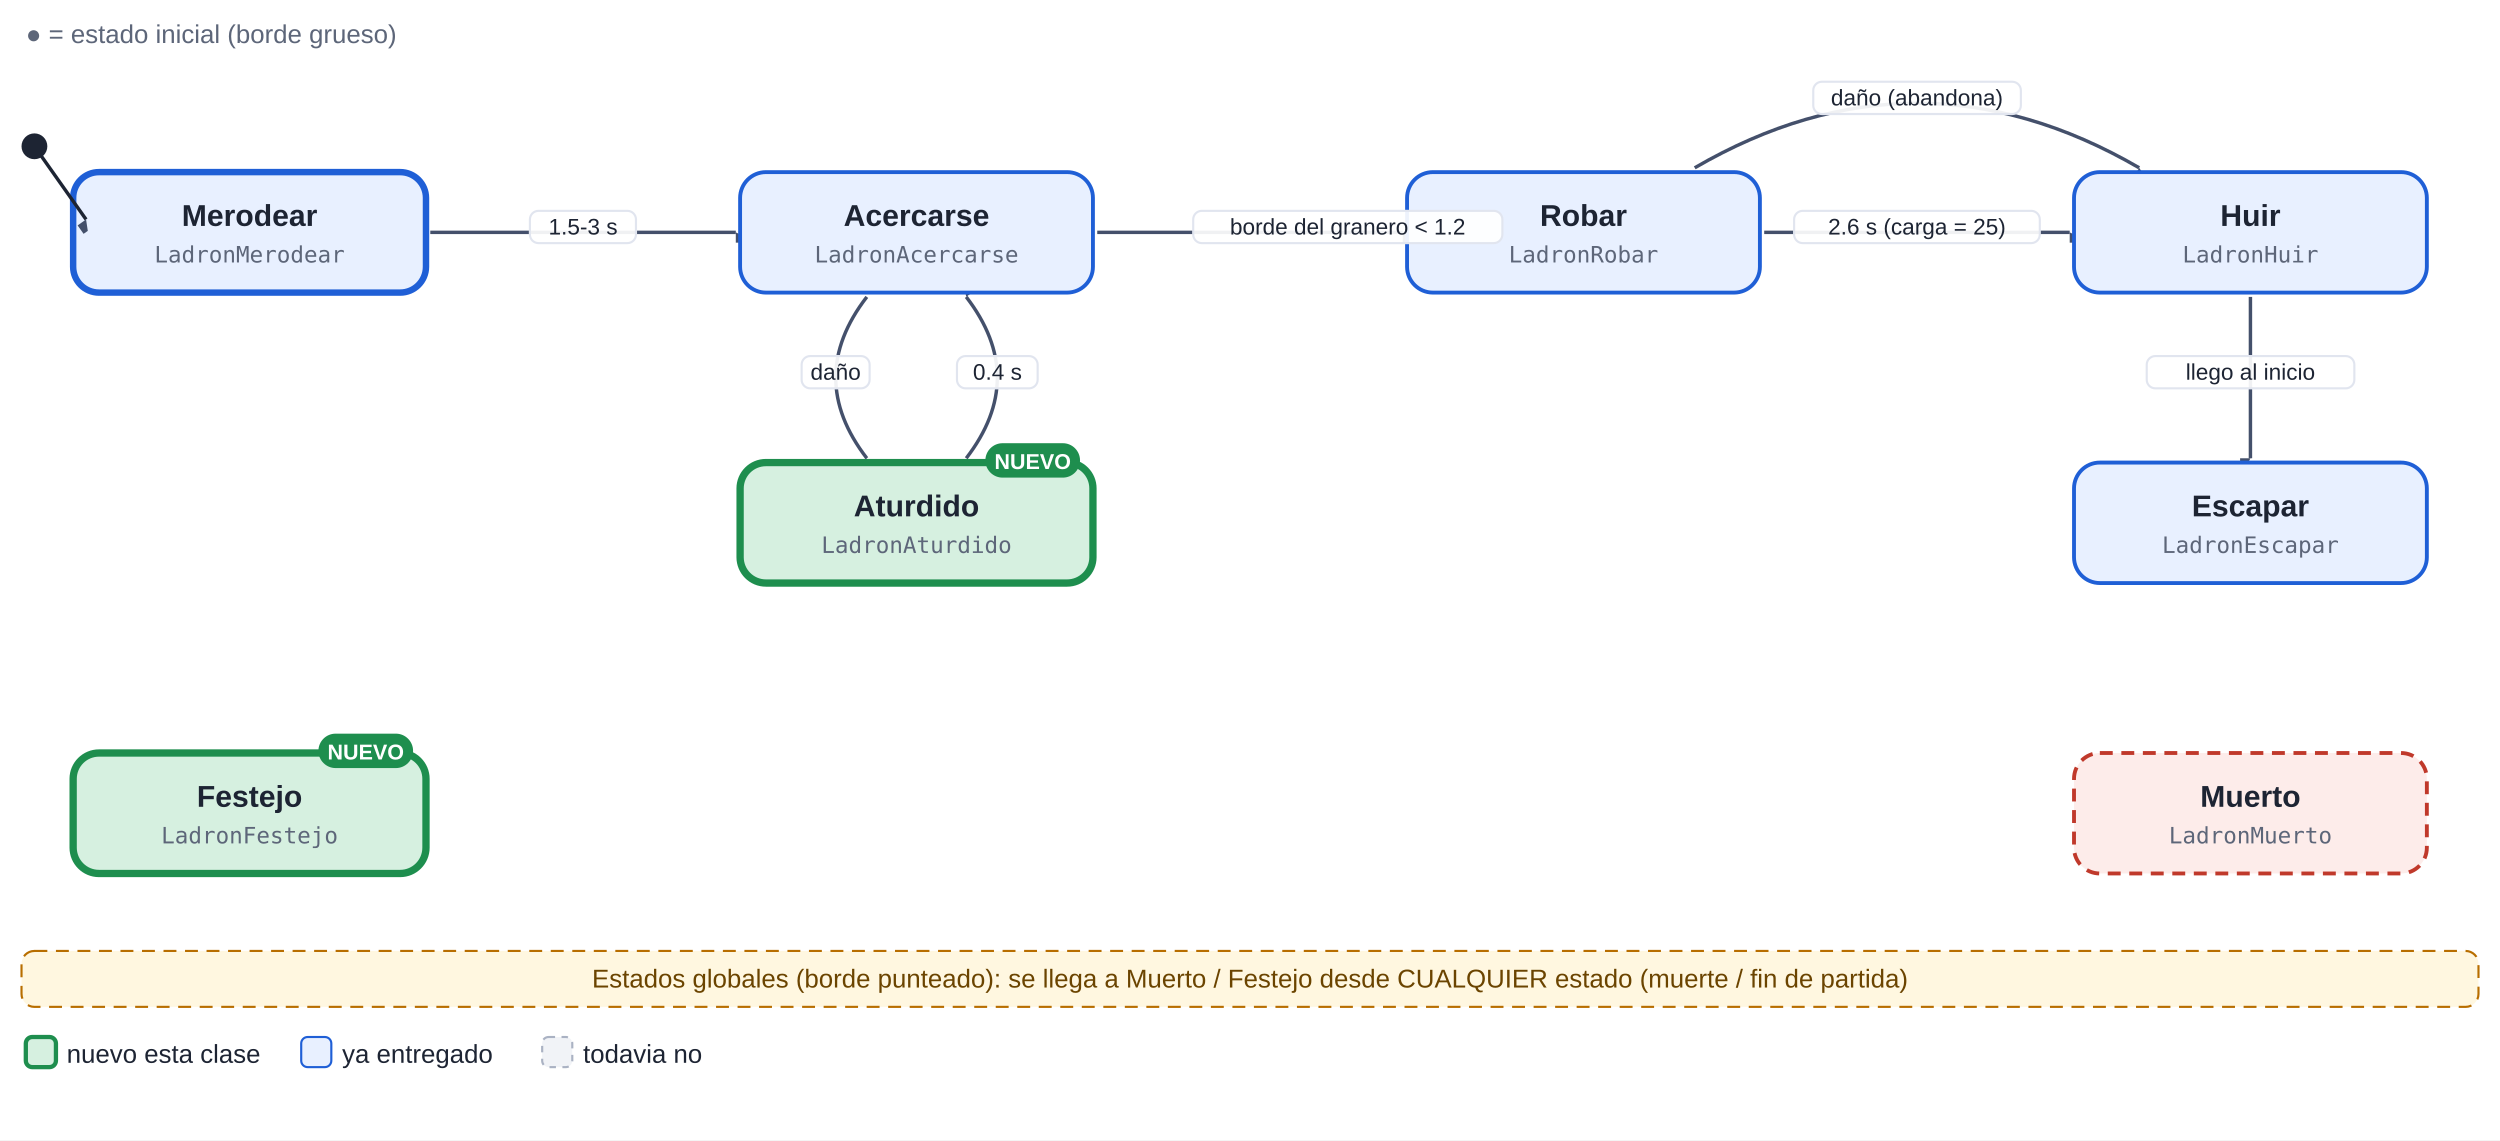
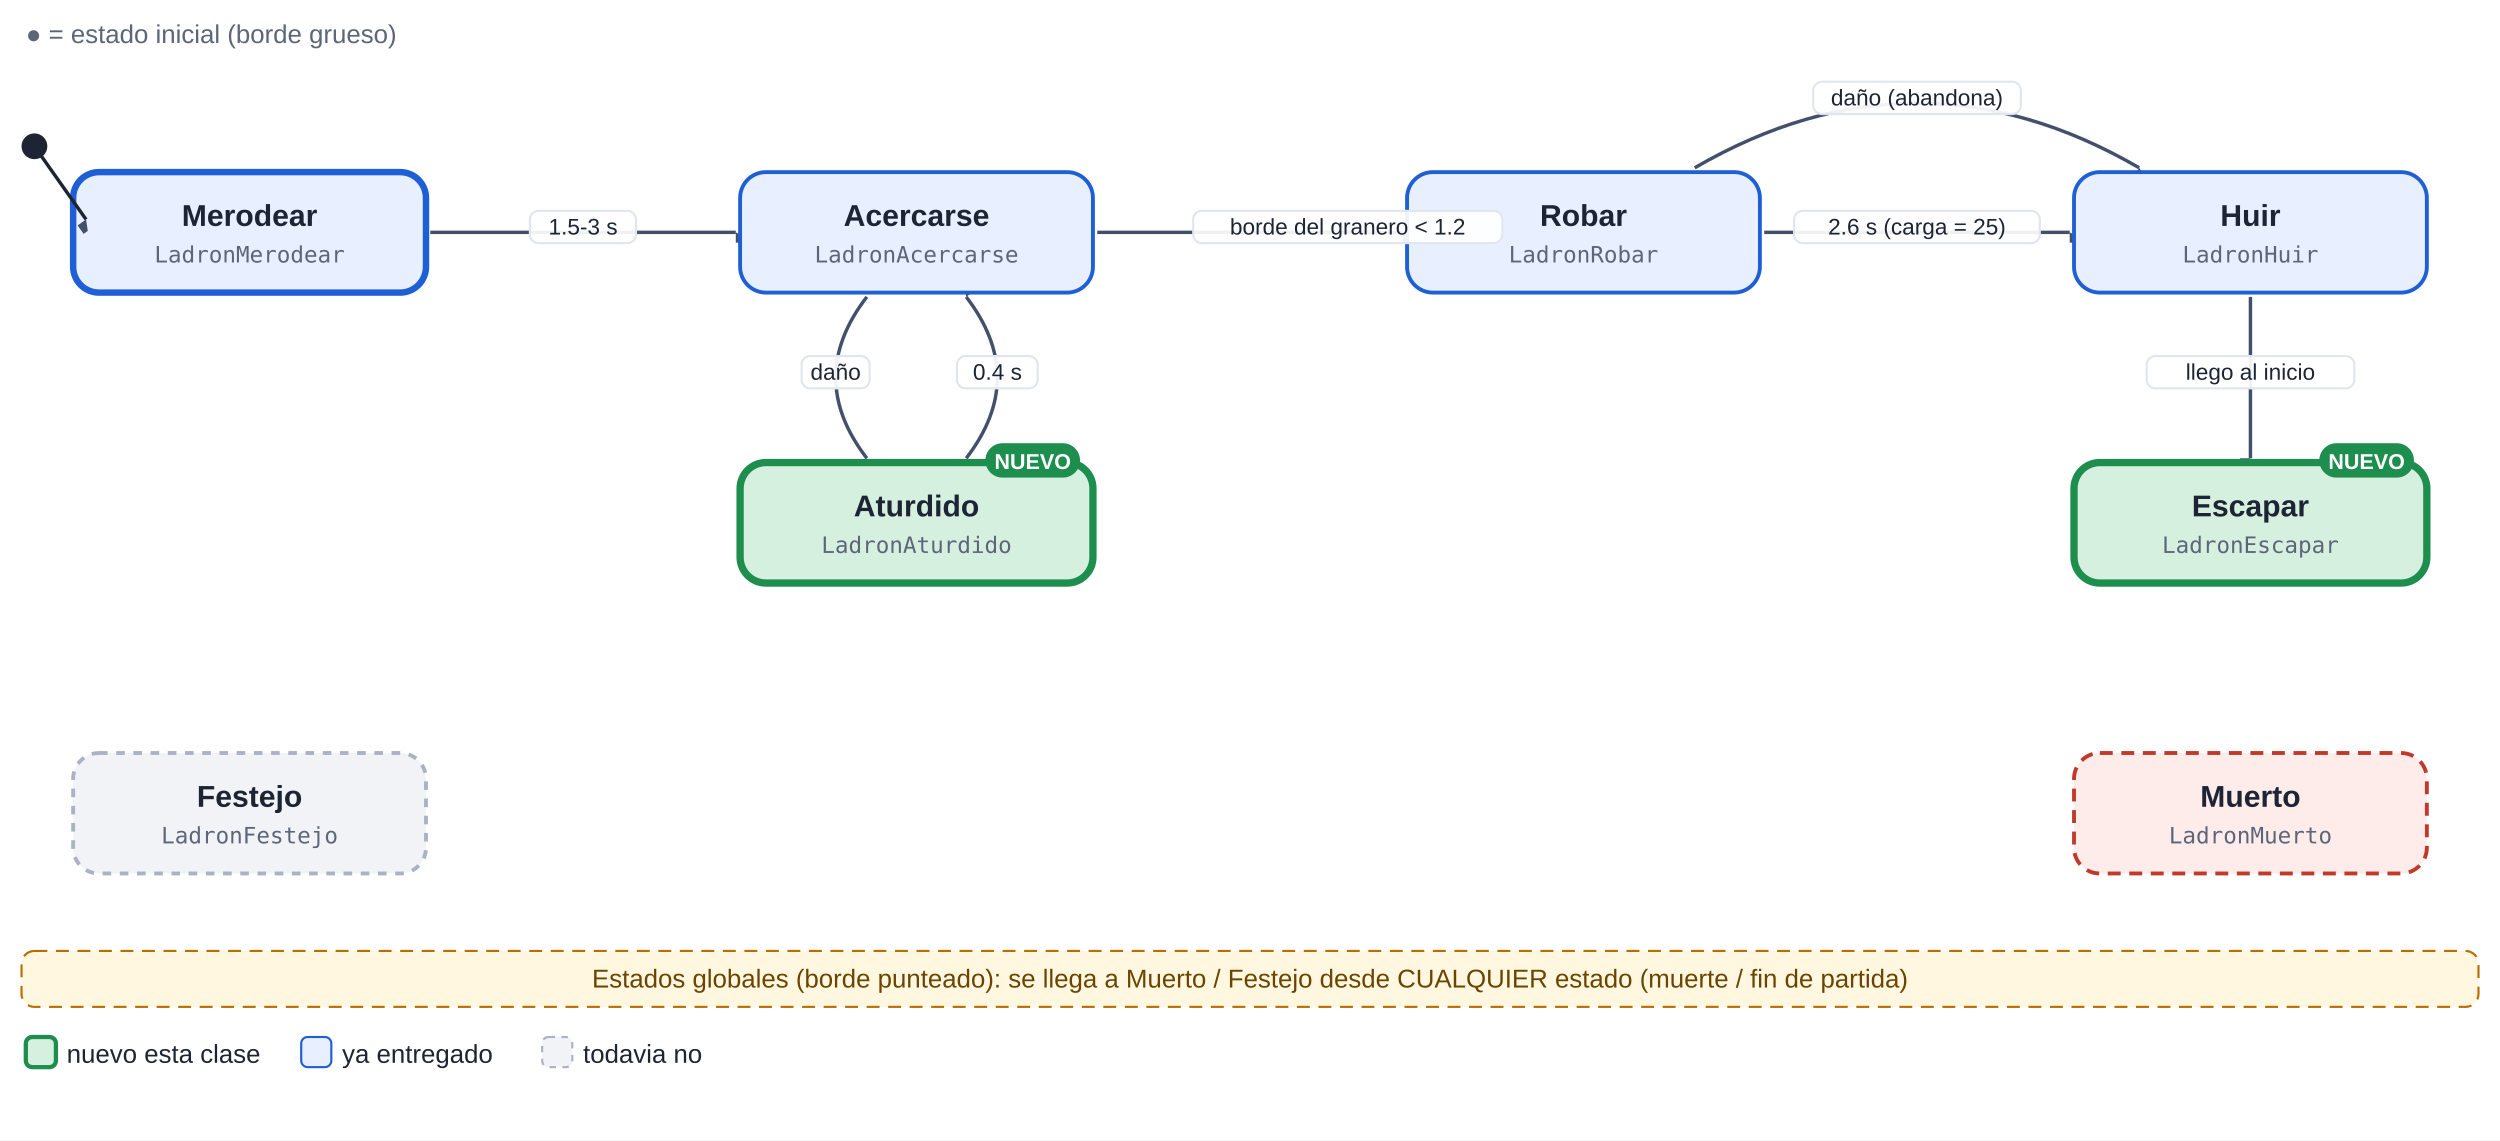
<svg xmlns="http://www.w3.org/2000/svg" viewBox="0 0 1162 530" width="1162" height="530" aria-label="Diagrama de estados de Ladron" role="img">
  <rect x="0" y="0" width="1162" height="530" fill="#ffffff" />
  <defs>
    <marker id="d6" markerheight="8" markerwidth="8" orient="auto-start-reverse" refx="9" refy="5" viewbox="0 0 10 10">
      <path d="M0,0 L10,5 L0,10 z" fill="#44506b" />
    </marker>
  </defs>
  <path d="M200.0,108.0 L342.0,108.0" fill="none" marker-end="url(#d6)" stroke="#44506b" stroke-width="1.6" />
  <path d="M510.0,108.0 L652.0,108.0" fill="none" marker-end="url(#d6)" stroke="#44506b" stroke-width="1.6" />
  <path d="M820.0,108.0 L962.0,108.0" fill="none" marker-end="url(#d6)" stroke="#44506b" stroke-width="1.6" />
  <path d="M1046.0,138.0 L1046.0,213.0" fill="none" marker-end="url(#d6)" stroke="#44506b" stroke-width="1.6" />
  <path d="M402.9,138.0 Q374.0,175.5 402.9,213.0" fill="none" marker-end="url(#d6)" stroke="#44506b" stroke-width="1.6" />
  <path d="M449.1,213.0 Q478.0,175.5 449.1,138.0" fill="none" marker-end="url(#d6)" stroke="#44506b" stroke-width="1.6" />
  <path d="M787.7,78.0 Q891.0,18.0 994.3,78.0" fill="none" marker-end="url(#d6)" stroke="#44506b" stroke-width="1.6" />
  <rect fill="#e8f0ff" height="56" rx="12" stroke="#1f5fd6" stroke-width="3" width="164" x="34.0" y="80.0" />
  <text fill="#1d2433" font-family="system-ui,Arial,sans-serif" font-size="14" font-weight="700" text-anchor="middle" x="116.0" y="105.0">Merodear</text>
  <text fill="#5d6679" font-family="ui-monospace,Consolas,monospace" font-size="10.5" text-anchor="middle" x="116.0" y="122.0">LadronMerodear</text>
  <circle cx="16.0" cy="68.0" fill="#1d2433" r="6" />
  <path d="M16.0,68.0 L40.0,102.0" marker-end="url(#d6)" stroke="#1d2433" stroke-width="1.6" />
  <rect fill="#e8f0ff" height="56" rx="12" stroke="#1f5fd6" stroke-width="1.8" width="164" x="344.0" y="80.0" />
  <text fill="#1d2433" font-family="system-ui,Arial,sans-serif" font-size="14" font-weight="700" text-anchor="middle" x="426.0" y="105.0">Acercarse</text>
  <text fill="#5d6679" font-family="ui-monospace,Consolas,monospace" font-size="10.5" text-anchor="middle" x="426.0" y="122.0">LadronAcercarse</text>
  <rect fill="#e8f0ff" height="56" rx="12" stroke="#1f5fd6" stroke-width="1.8" width="164" x="654.0" y="80.0" />
  <text fill="#1d2433" font-family="system-ui,Arial,sans-serif" font-size="14" font-weight="700" text-anchor="middle" x="736.0" y="105.0">Robar</text>
  <text fill="#5d6679" font-family="ui-monospace,Consolas,monospace" font-size="10.5" text-anchor="middle" x="736.0" y="122.0">LadronRobar</text>
  <rect fill="#e8f0ff" height="56" rx="12" stroke="#1f5fd6" stroke-width="1.8" width="164" x="964.0" y="80.0" />
  <text fill="#1d2433" font-family="system-ui,Arial,sans-serif" font-size="14" font-weight="700" text-anchor="middle" x="1046.0" y="105.0">Huir</text>
  <text fill="#5d6679" font-family="ui-monospace,Consolas,monospace" font-size="10.5" text-anchor="middle" x="1046.0" y="122.0">LadronHuir</text>
-   <rect fill="#e8f0ff" height="56" rx="12" stroke="#1f5fd6" stroke-width="1.8" width="164" x="964.0" y="215.0" />
+   <rect fill="#d6f0e0" height="56" rx="12" stroke="#1e8e4e" stroke-width="3.4" width="164" x="964.0" y="215.0" />
+   <rect fill="#1e8e4e" height="16" rx="8" width="44" x="1078.0" y="206.0" />
+   <text fill="#fff" font-family="system-ui,Arial,sans-serif" font-size="10" font-weight="700" text-anchor="middle" x="1100.0" y="218.0">NUEVO</text>
  <text fill="#1d2433" font-family="system-ui,Arial,sans-serif" font-size="14" font-weight="700" text-anchor="middle" x="1046.0" y="240.0">Escapar</text>
  <text fill="#5d6679" font-family="ui-monospace,Consolas,monospace" font-size="10.5" text-anchor="middle" x="1046.0" y="257.0">LadronEscapar</text>
  <rect fill="#d6f0e0" height="56" rx="12" stroke="#1e8e4e" stroke-width="3.4" width="164" x="344.0" y="215.0" />
  <rect fill="#1e8e4e" height="16" rx="8" width="44" x="458.0" y="206.0" />
  <text fill="#fff" font-family="system-ui,Arial,sans-serif" font-size="10" font-weight="700" text-anchor="middle" x="480.0" y="218.0">NUEVO</text>
  <text fill="#1d2433" font-family="system-ui,Arial,sans-serif" font-size="14" font-weight="700" text-anchor="middle" x="426.0" y="240.0">Aturdido</text>
  <text fill="#5d6679" font-family="ui-monospace,Consolas,monospace" font-size="10.5" text-anchor="middle" x="426.0" y="257.0">LadronAturdido</text>
-   <rect fill="#d6f0e0" height="56" rx="12" stroke="#1e8e4e" stroke-width="3.4" width="164" x="34.0" y="350.0" />
-   <rect fill="#1e8e4e" height="16" rx="8" width="44" x="148.0" y="341.0" />
-   <text fill="#fff" font-family="system-ui,Arial,sans-serif" font-size="10" font-weight="700" text-anchor="middle" x="170.0" y="353.0">NUEVO</text>
+   <rect fill="#f1f3f7" height="56" rx="12" stroke="#aab2c3" stroke-dasharray="4 4" stroke-width="1.8" width="164" x="34.0" y="350.0" />
  <text fill="#1d2433" font-family="system-ui,Arial,sans-serif" font-size="14" font-weight="700" text-anchor="middle" x="116.0" y="375.0">Festejo</text>
  <text fill="#5d6679" font-family="ui-monospace,Consolas,monospace" font-size="10.5" text-anchor="middle" x="116.0" y="392.0">LadronFestejo</text>
  <rect fill="#fdecea" height="56" rx="12" stroke="#c0392b" stroke-dasharray="6 4" stroke-width="1.8" width="164" x="964.0" y="350.0" />
  <text fill="#1d2433" font-family="system-ui,Arial,sans-serif" font-size="14" font-weight="700" text-anchor="middle" x="1046.0" y="375.0">Muerto</text>
  <text fill="#5d6679" font-family="ui-monospace,Consolas,monospace" font-size="10.5" text-anchor="middle" x="1046.0" y="392.0">LadronMuerto</text>
  <rect fill="#fff" fill-opacity=".92" height="15" rx="4" stroke="#e1e5ef" width="49.3" x="246.3" y="98.0" />
  <text fill="#1d2433" font-family="system-ui,Arial,sans-serif" font-size="10.5" text-anchor="middle" x="271.0" y="109.0">1.5-3 s</text>
  <rect fill="#fff" fill-opacity=".92" height="15" rx="4" stroke="#e1e5ef" width="143.7" x="554.6" y="98.0" />
  <text fill="#1d2433" font-family="system-ui,Arial,sans-serif" font-size="10.5" text-anchor="middle" x="626.4" y="109.0">borde del granero &lt; 1.2</text>
  <rect fill="#fff" fill-opacity=".92" height="15" rx="4" stroke="#e1e5ef" width="114.2" x="833.9" y="98.0" />
  <text fill="#1d2433" font-family="system-ui,Arial,sans-serif" font-size="10.5" text-anchor="middle" x="891.0" y="109.0">2.6 s (carga = 25)</text>
  <rect fill="#fff" fill-opacity=".92" height="15" rx="4" stroke="#e1e5ef" width="96.5" x="997.8" y="165.5" />
  <text fill="#1d2433" font-family="system-ui,Arial,sans-serif" font-size="10.5" text-anchor="middle" x="1046.0" y="176.5">llego al inicio</text>
  <rect fill="#fff" fill-opacity=".92" height="15" rx="4" stroke="#e1e5ef" width="31.6" x="372.6" y="165.5" />
  <text fill="#1d2433" font-family="system-ui,Arial,sans-serif" font-size="10.5" text-anchor="middle" x="388.4" y="176.5">daño</text>
  <rect fill="#fff" fill-opacity=".92" height="15" rx="4" stroke="#e1e5ef" width="37.5" x="444.8" y="165.5" />
  <text fill="#1d2433" font-family="system-ui,Arial,sans-serif" font-size="10.5" text-anchor="middle" x="463.6" y="176.5">0.4 s</text>
  <rect fill="#fff" fill-opacity=".92" height="15" rx="4" stroke="#e1e5ef" width="96.5" x="842.8" y="38.0" />
  <text fill="#1d2433" font-family="system-ui,Arial,sans-serif" font-size="10.5" text-anchor="middle" x="891.0" y="49.0">daño (abandona)</text>
  <rect fill="#fff7e0" height="26" rx="6" stroke="#b86e00" stroke-dasharray="6 4" width="1142" x="10" y="442" />
  <text fill="#6b4400" font-family="system-ui,Arial,sans-serif" font-size="12" text-anchor="middle" x="581" y="459">Estados globales (borde punteado): se llega a Muerto / Festejo desde CUALQUIER estado (muerte / fin de partida)</text>
  <text fill="#5d6679" font-family="system-ui,Arial,sans-serif" font-size="12" x="12" y="20">● = estado inicial (borde grueso)</text>
  <rect fill="#d6f0e0" height="14" rx="3" stroke="#1e8e4e" stroke-width="2" width="14" x="12" y="482" />
  <text fill="#1d2433" font-family="system-ui,Arial,sans-serif" font-size="12" x="31" y="494">nuevo esta clase</text>
  <rect fill="#e8f0ff" height="14" rx="3" stroke="#1f5fd6" width="14" x="140" y="482" />
  <text fill="#1d2433" font-family="system-ui,Arial,sans-serif" font-size="12" x="159" y="494">ya entregado</text>
  <rect fill="#f1f3f7" height="14" rx="3" stroke="#aab2c3" stroke-dasharray="3 3" width="14" x="252" y="482" />
  <text fill="#1d2433" font-family="system-ui,Arial,sans-serif" font-size="12" x="271" y="494">todavia no</text>
</svg>
